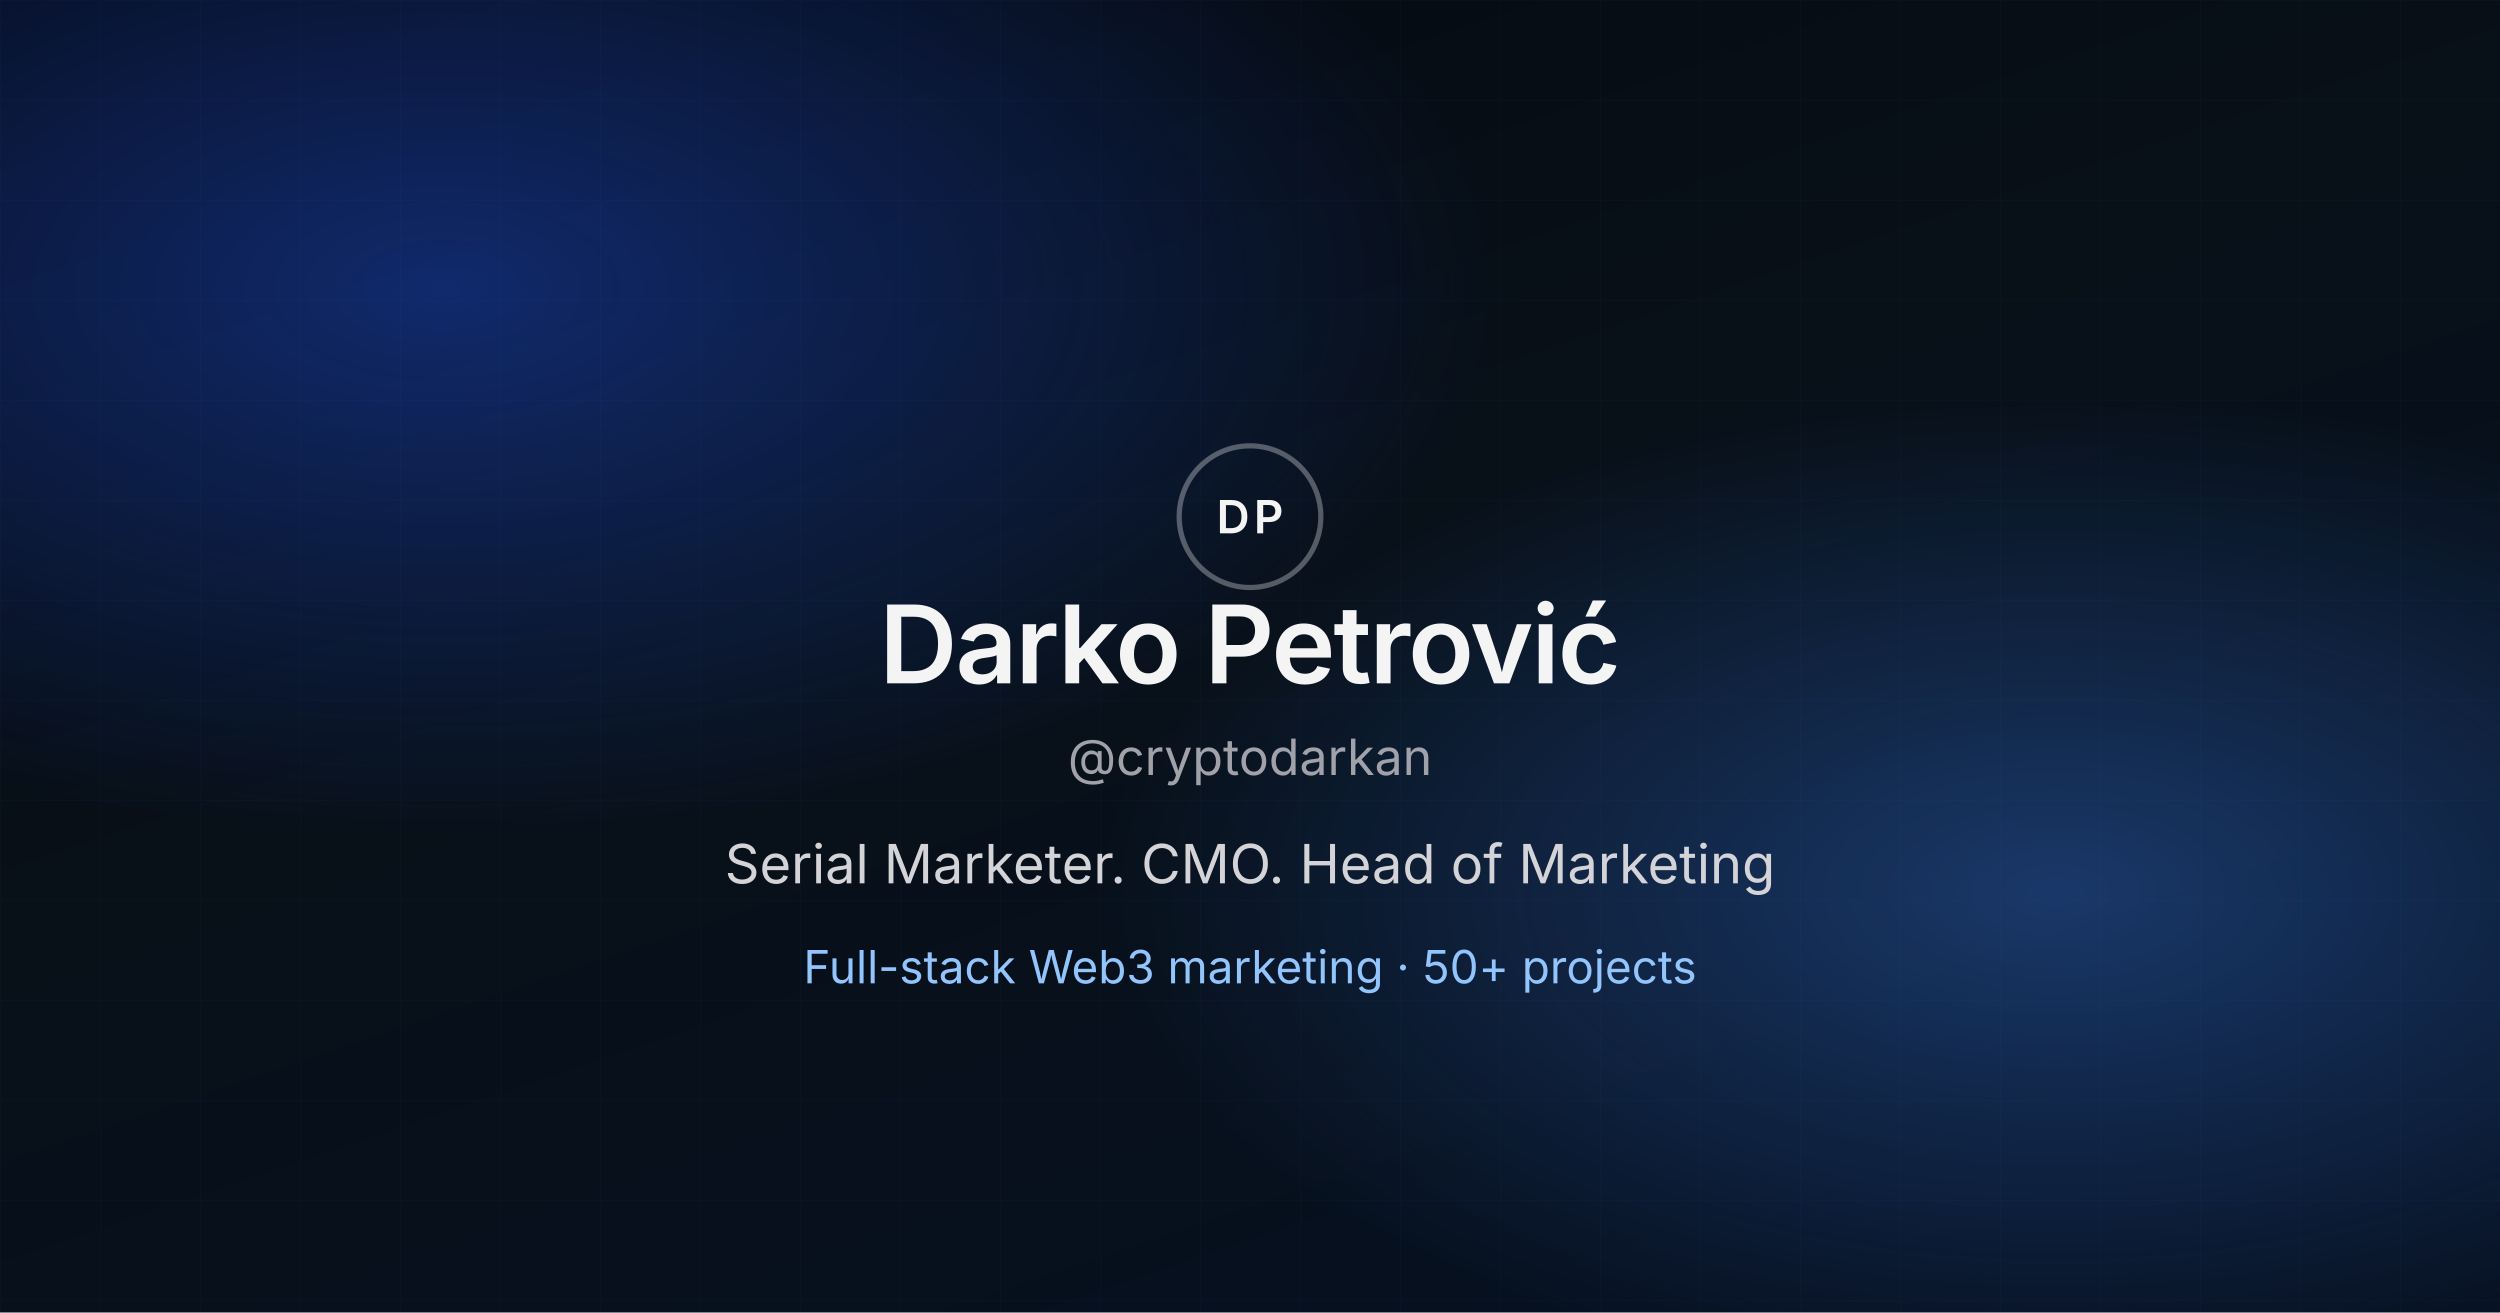
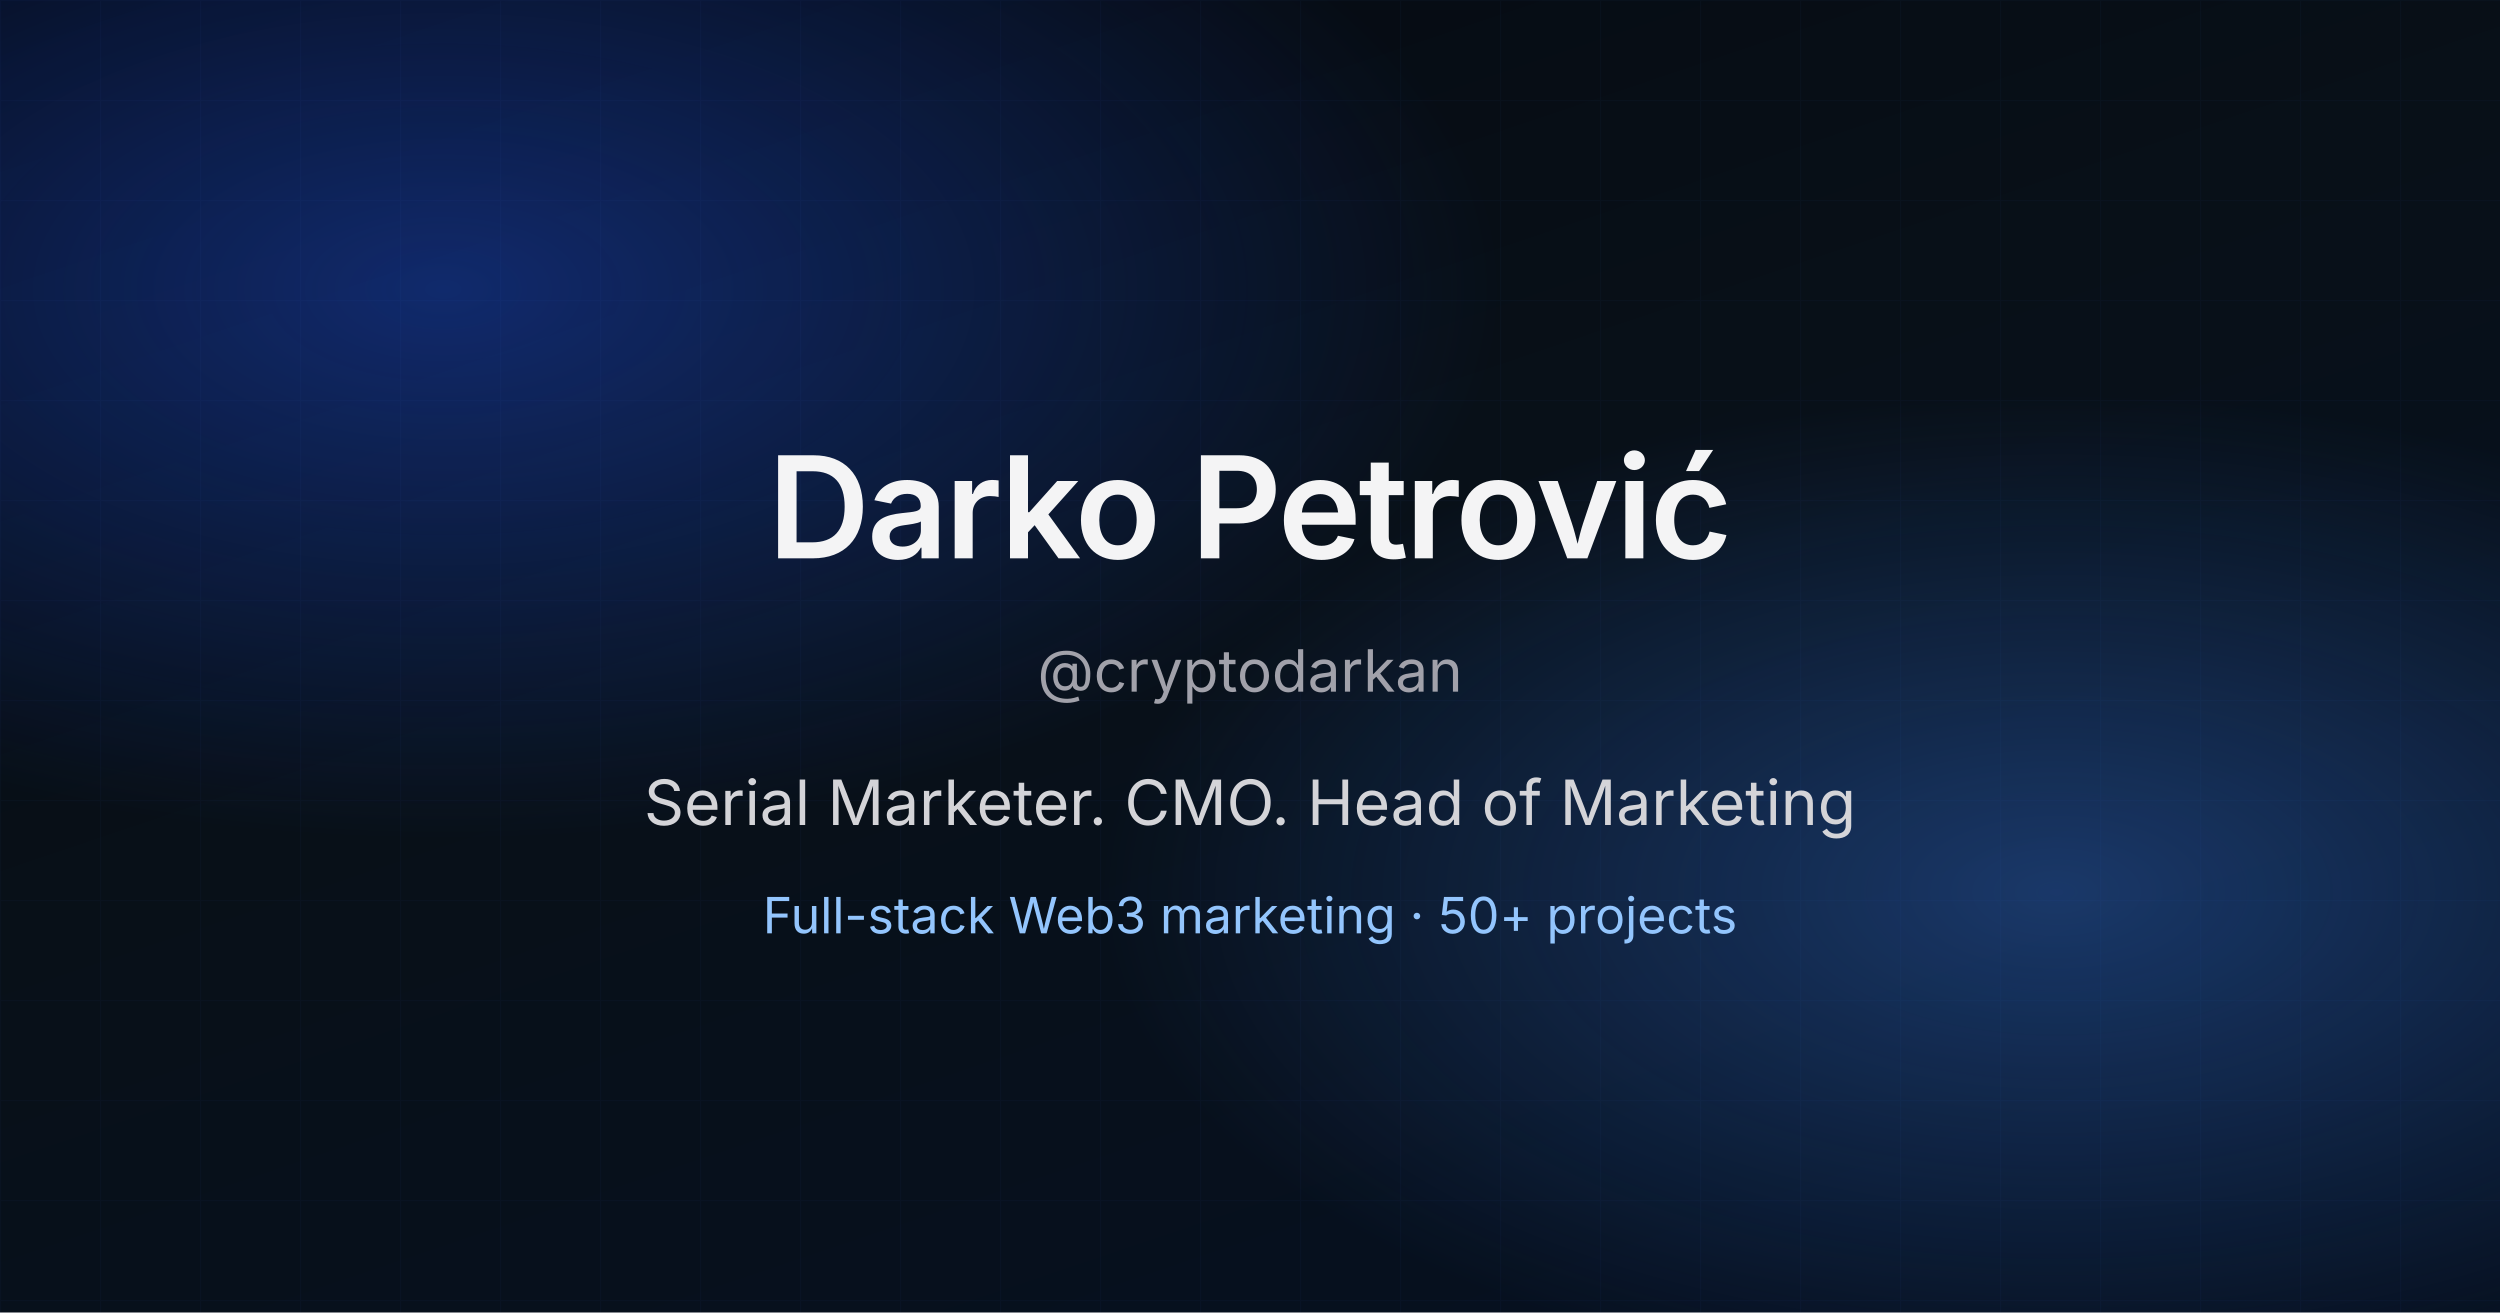
<svg xmlns="http://www.w3.org/2000/svg" width="1200" height="630" viewBox="0 0 1200 630" role="img" aria-label="Darko Petrovic. Serial Marketer. CMO. Head of Marketing">
  <defs>
    <linearGradient id="bg" x1="0%" y1="0%" x2="65%" y2="100%">
      <stop offset="0%" stop-color="#040810" />
      <stop offset="50%" stop-color="#081018" />
      <stop offset="100%" stop-color="#06101f" />
    </linearGradient>
    <radialGradient id="glow-deep" cx="18%" cy="22%" r="42%">
      <stop offset="0%" stop-color="#1d4ed8" stop-opacity="0.45" />
      <stop offset="100%" stop-color="#1d4ed8" stop-opacity="0" />
    </radialGradient>
    <radialGradient id="glow-bright" cx="82%" cy="68%" r="38%">
      <stop offset="0%" stop-color="#3b82f6" stop-opacity="0.35" />
      <stop offset="100%" stop-color="#3b82f6" stop-opacity="0" />
    </radialGradient>
    <pattern id="grid" width="48" height="48" patternUnits="userSpaceOnUse">
      <path d="M 48 0 L 0 0 0 48" fill="none" stroke="#3b82f6" stroke-opacity="0.06" stroke-width="1" />
    </pattern>
  </defs>
  <rect width="1200" height="630" fill="url(#bg)" />
  <rect width="1200" height="630" fill="url(#glow-deep)" />
  <rect width="1200" height="630" fill="url(#glow-bright)" />
  <rect width="1200" height="630" fill="url(#grid)" opacity="0.55" />
-   <circle cx="600" cy="248" r="34" fill="none" stroke="#e4e4e7" stroke-opacity="0.35" stroke-width="2.5" />
-   <text x="600" y="256" text-anchor="middle" fill="#f4f4f5" font-family="Inter, system-ui, sans-serif" font-size="22" font-weight="600" letter-spacing="2">DP</text>
-   <text x="600" y="328" text-anchor="middle" fill="#f4f4f5" font-family="Inter, system-ui, sans-serif" font-size="52" font-weight="600" letter-spacing="-1">Darko Petrović</text>
-   <text x="600" y="372" text-anchor="middle" fill="#a1a1aa" font-family="Inter, system-ui, sans-serif" font-size="24" font-weight="400">@cryptodarkan</text>
-   <text x="600" y="424" text-anchor="middle" fill="#d4d4d8" font-family="Inter, system-ui, sans-serif" font-size="26" font-weight="400">Serial Marketer. CMO. Head of Marketing</text>
-   <text x="600" y="472" text-anchor="middle" fill="#93c5fd" font-family="Inter, system-ui, sans-serif" font-size="22" font-weight="400">Full-stack Web3 marketing · 50+ projects</text>
+   <text x="600" y="268" text-anchor="middle" fill="#f4f4f5" font-family="Inter, system-ui, sans-serif" font-size="68" font-weight="600" letter-spacing="-1.5">Darko Petrović</text>
+   <text x="600" y="332" text-anchor="middle" fill="#a1a1aa" font-family="Inter, system-ui, sans-serif" font-size="28" font-weight="400">@cryptodarkan</text>
+   <text x="600" y="396" text-anchor="middle" fill="#d4d4d8" font-family="Inter, system-ui, sans-serif" font-size="30" font-weight="400">Serial Marketer. CMO. Head of Marketing</text>
+   <text x="600" y="448" text-anchor="middle" fill="#93c5fd" font-family="Inter, system-ui, sans-serif" font-size="24" font-weight="400">Full-stack Web3 marketing · 50+ projects</text>
</svg>
